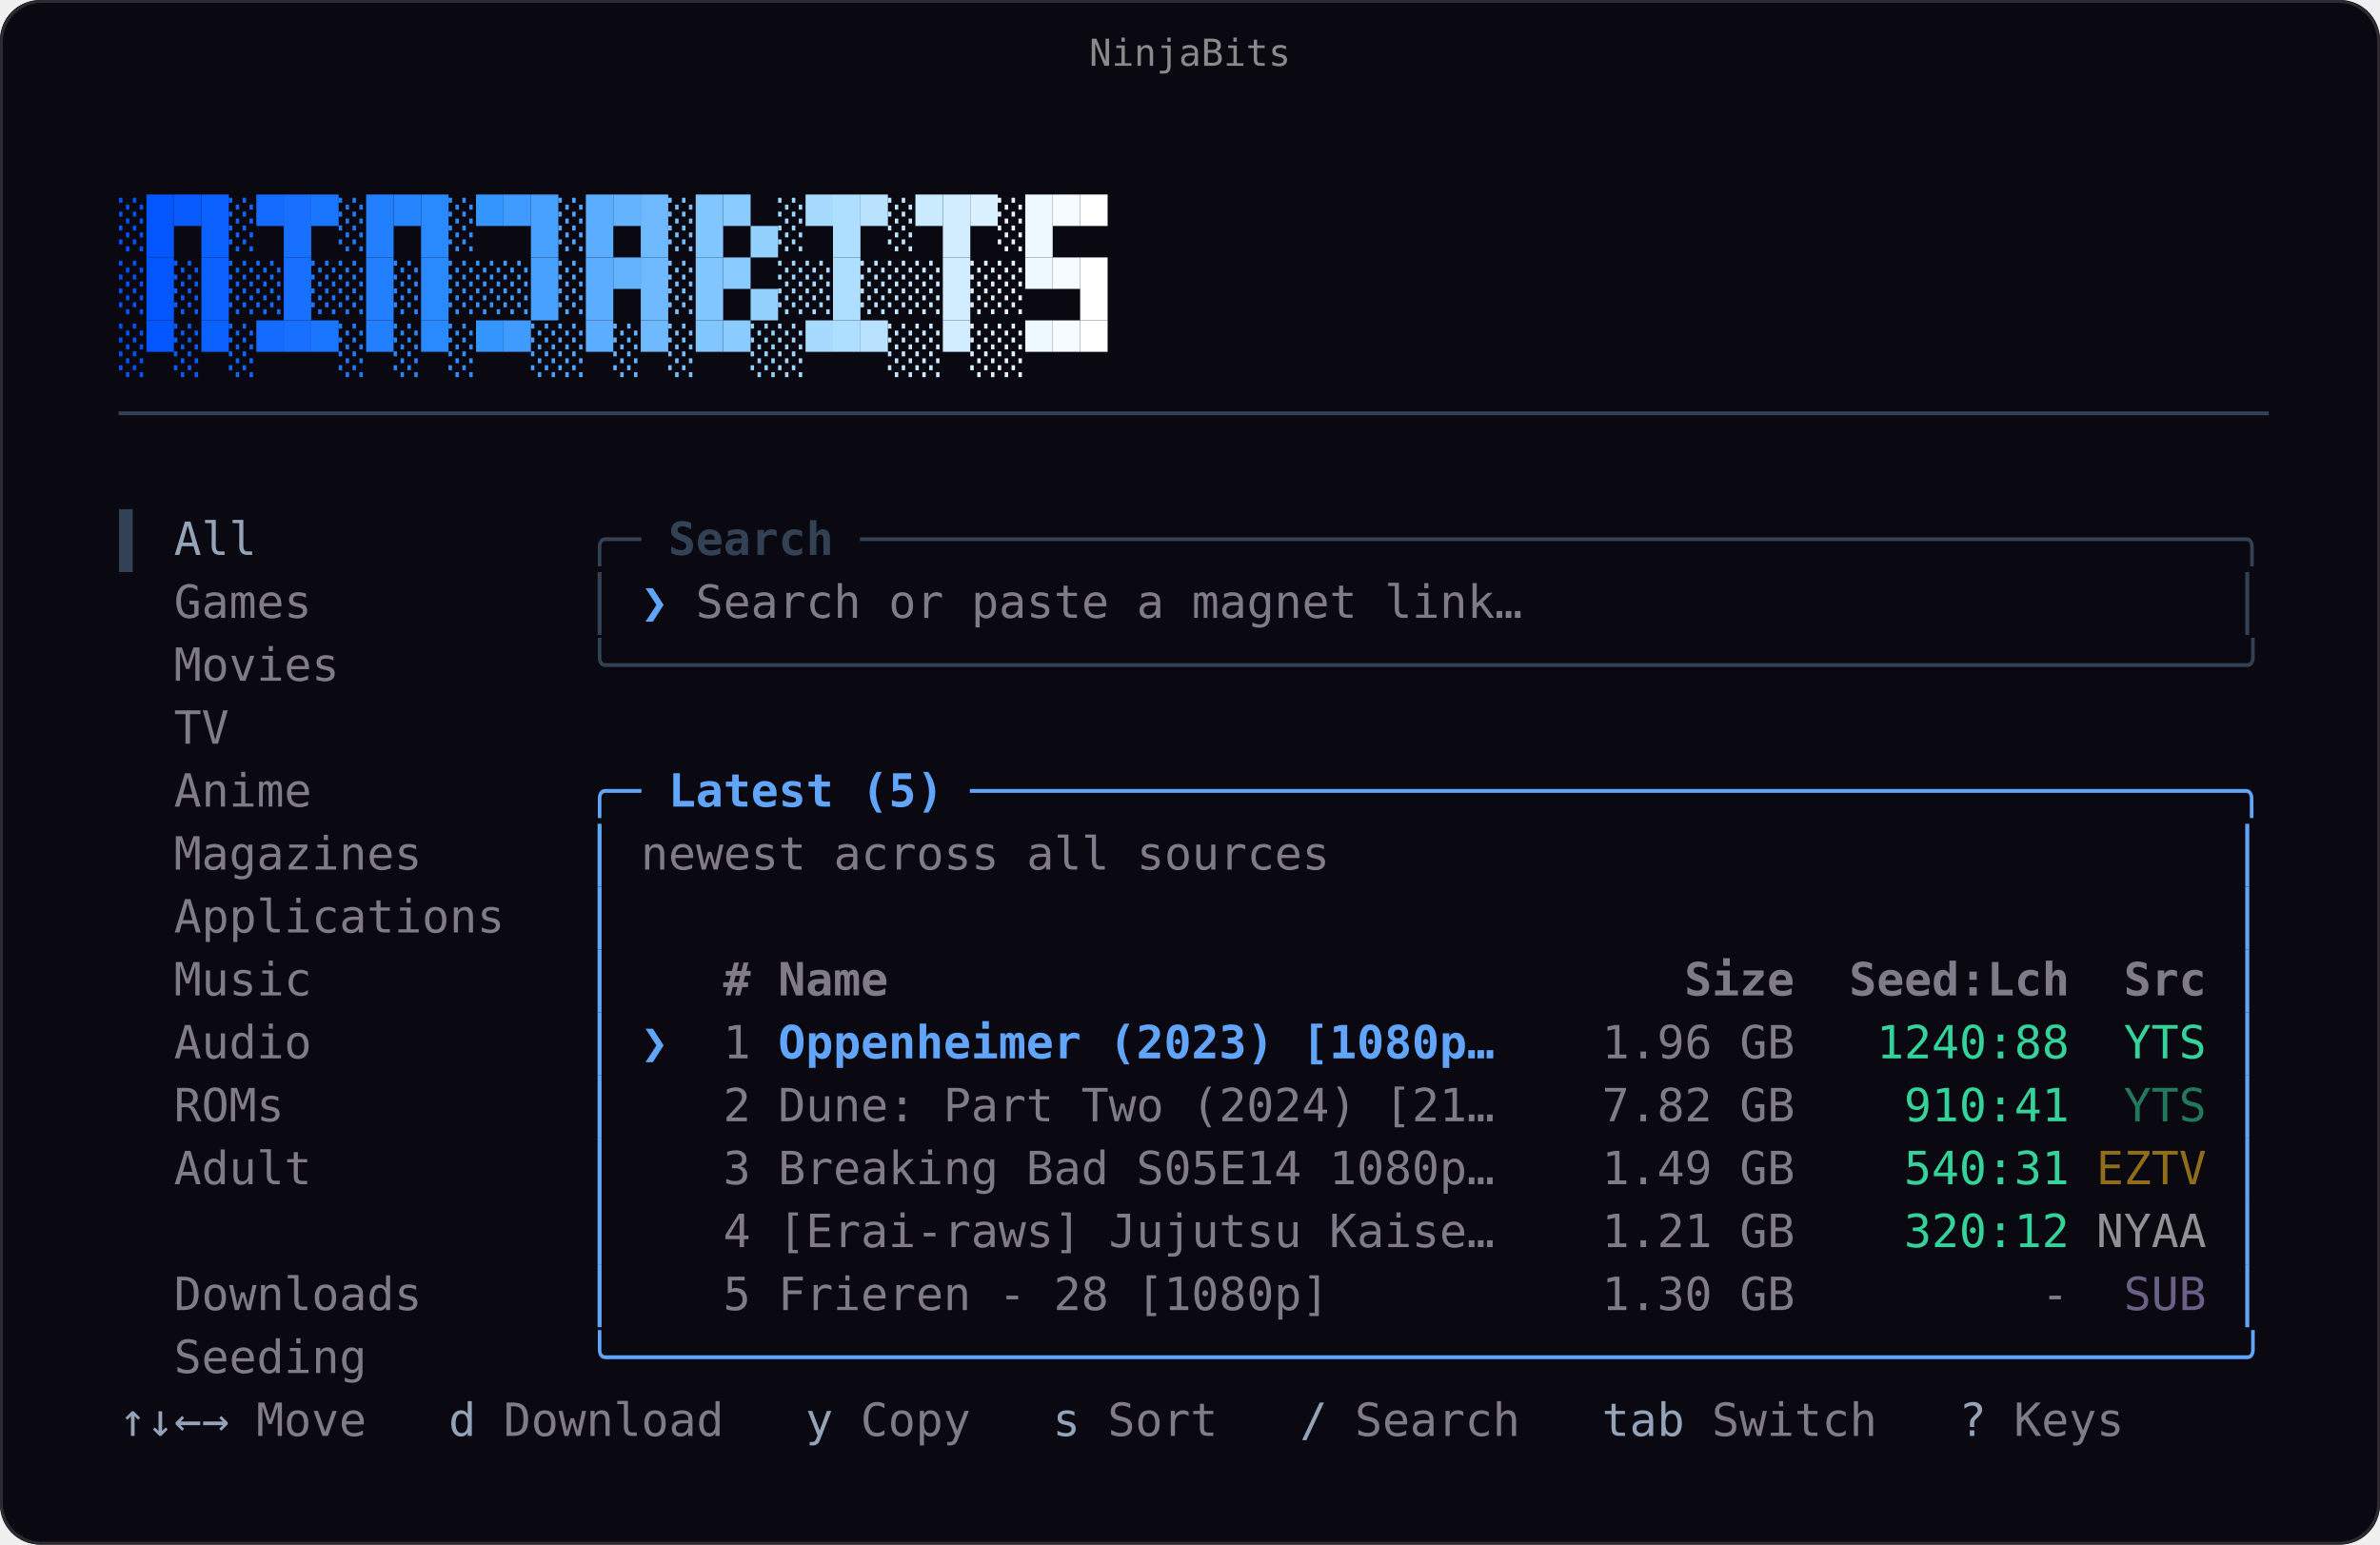
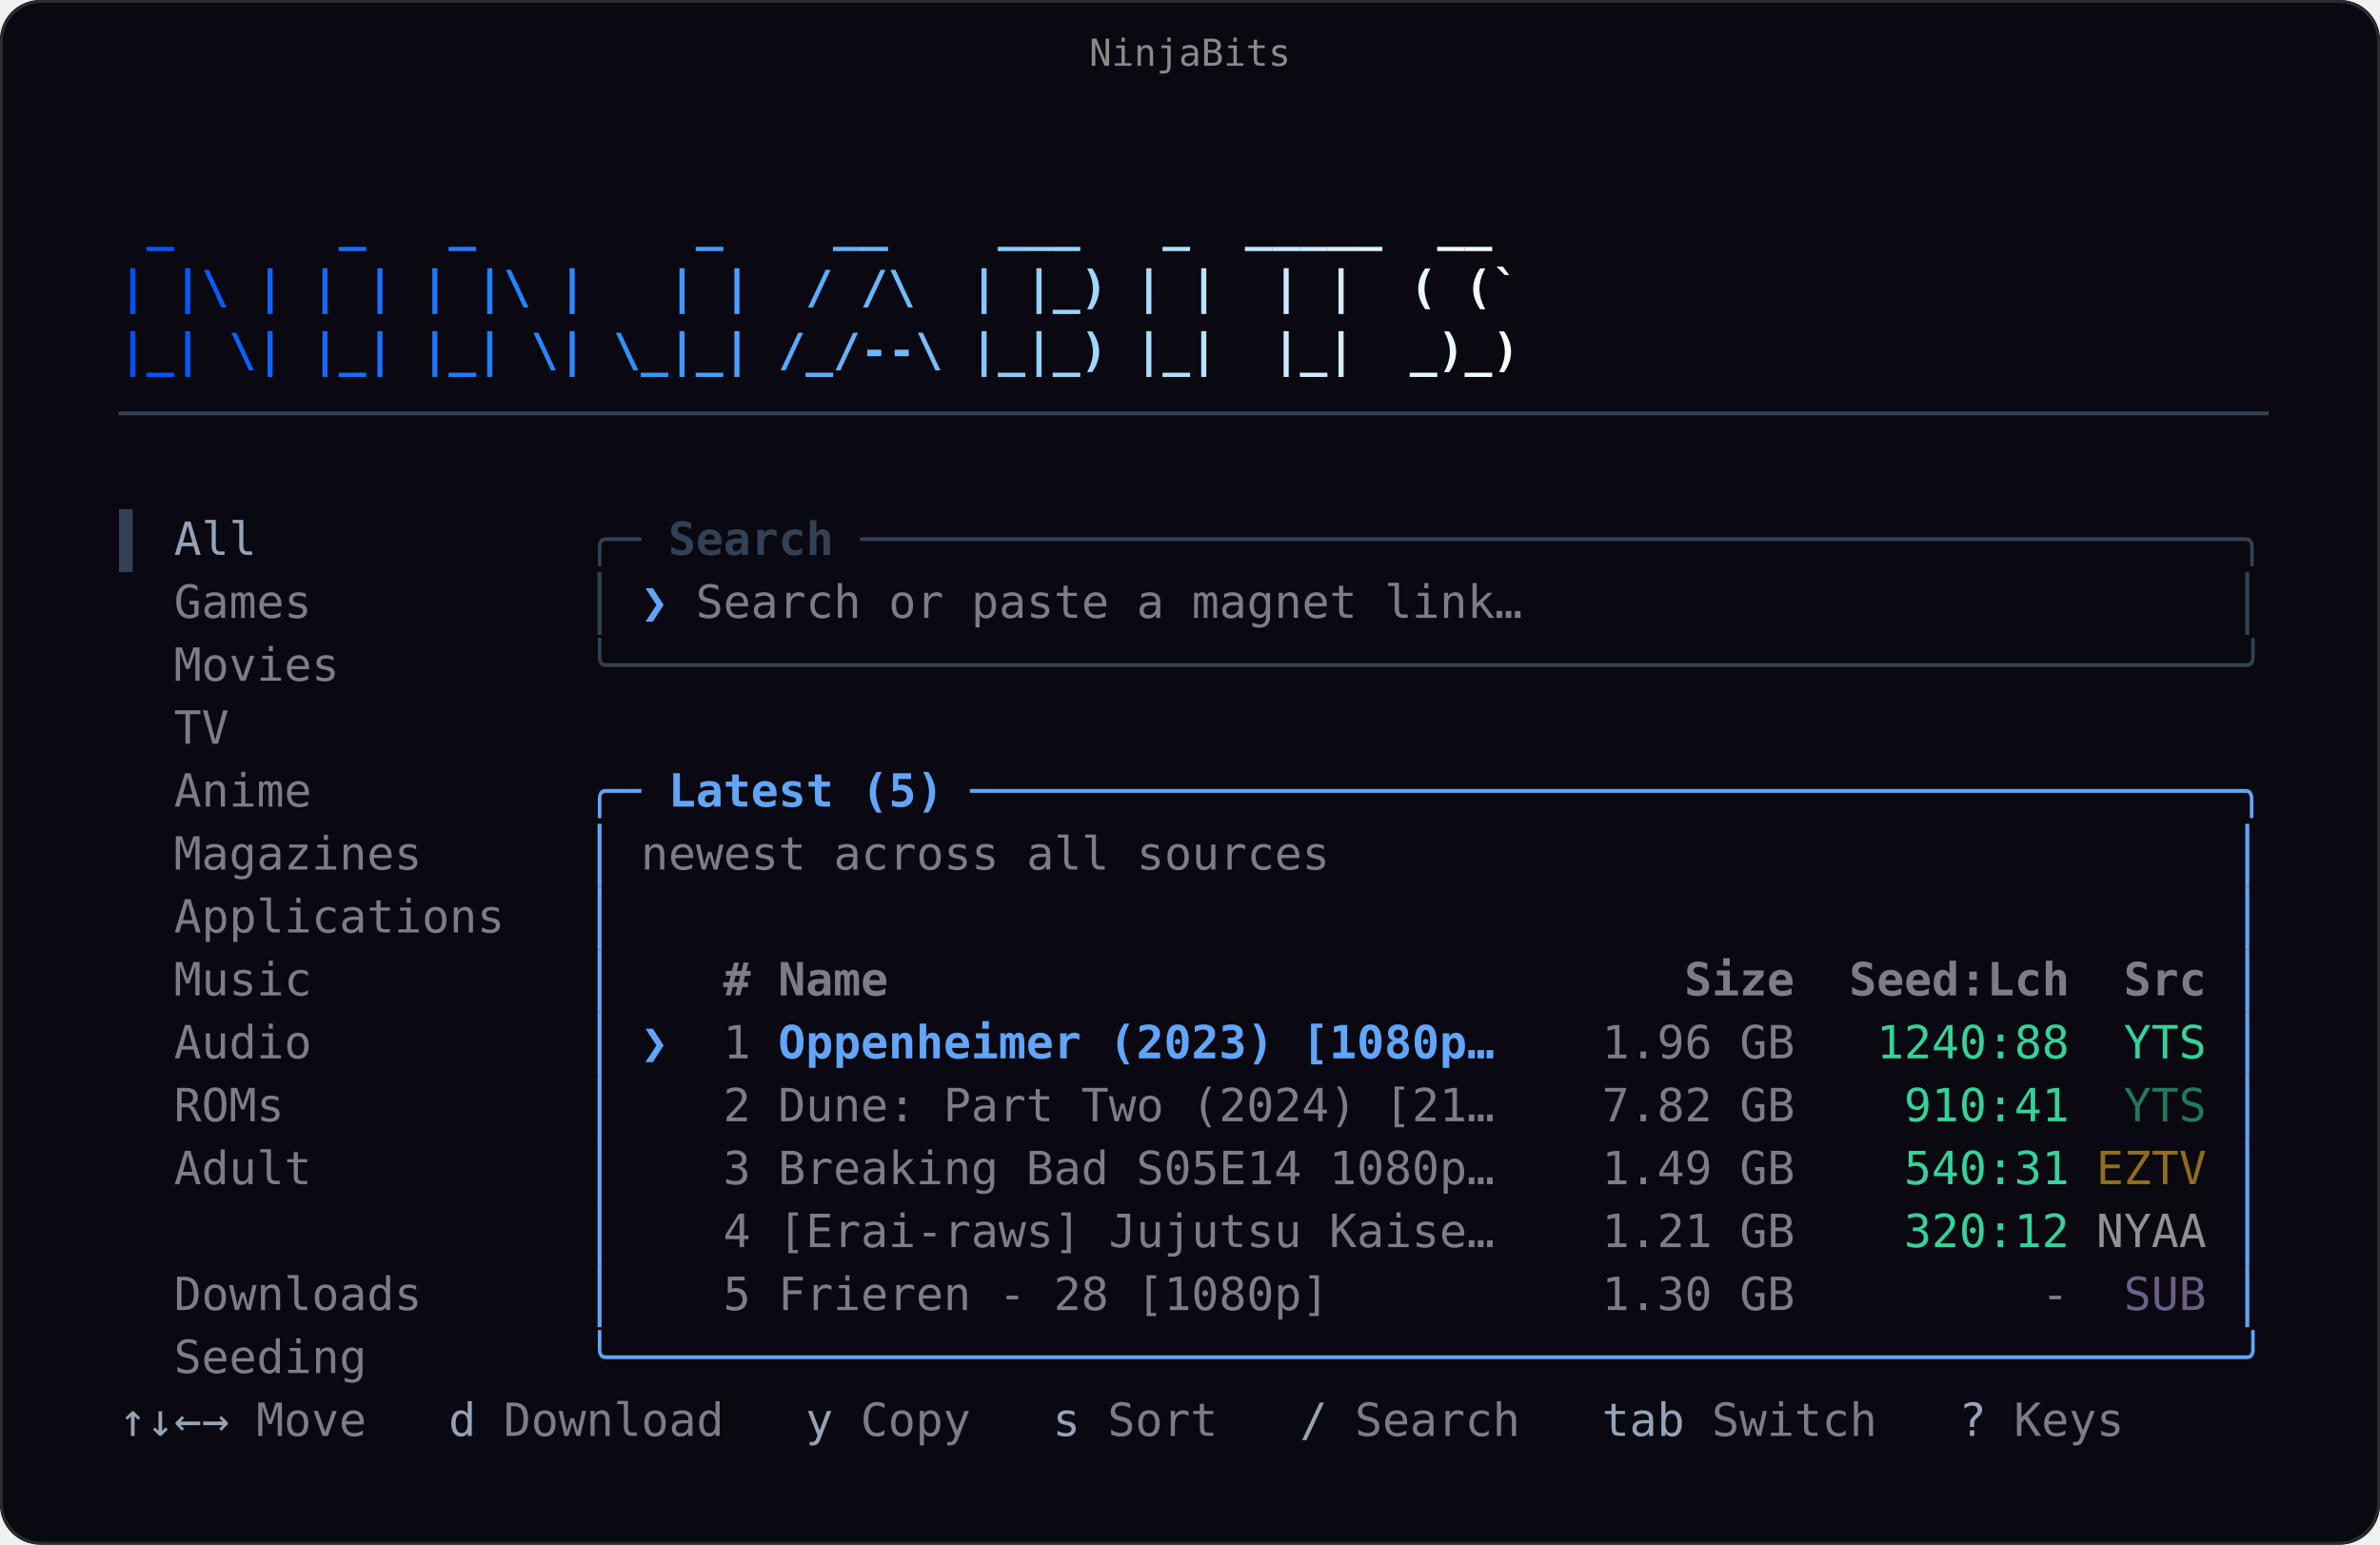
<svg xmlns="http://www.w3.org/2000/svg" width="832" height="540" viewBox="0 0 832 540" style="max-width: 832px; width: 100%; height: auto;" role="img">
  <rect width="100%" height="100%" rx="14" fill="#0a0810" />
  <rect x="0.5" y="0.5" width="831" height="539" rx="14" fill="none" stroke="#2d2b31" stroke-width="1" />
  <text x="416" y="23" text-anchor="middle" font-family="ui-monospace, &quot;Cascadia Mono&quot;, &quot;SF Mono&quot;, Menlo, Consolas, &quot;DejaVu Sans Mono&quot;, monospace" font-size="13" fill="#8a8a8a">NinjaBits</text>
  <g font-family="ui-monospace, &quot;Cascadia Mono&quot;, &quot;SF Mono&quot;, Menlo, Consolas, &quot;DejaVu Sans Mono&quot;, monospace" font-size="16" fill="#ddd8ea">
-     <text x="41.6" y="84" textLength="9.6" lengthAdjust="spacingAndGlyphs" xml:space="preserve" fill="#0052ff" font-weight="600">░</text>
-     <rect x="51.2" y="68" width="9.6" height="22" fill="#0457ff" />
-     <rect x="60.8" y="68" width="9.6" height="11" fill="#085cff" />
-     <rect x="70.4" y="68" width="9.6" height="22" fill="#0b61ff" />
-     <text x="80" y="84" textLength="9.6" lengthAdjust="spacingAndGlyphs" xml:space="preserve" fill="#0f66ff" font-weight="600">░</text>
-     <rect x="89.6" y="68" width="9.6" height="11" fill="#136bff" />
-     <rect x="99.2" y="68" width="9.6" height="22" fill="#1770ff" />
-     <rect x="108.8" y="68" width="9.6" height="11" fill="#1a75ff" />
-     <text x="118.4" y="84" textLength="9.6" lengthAdjust="spacingAndGlyphs" xml:space="preserve" fill="#1e7aff" font-weight="600">░</text>
-     <rect x="128" y="68" width="9.6" height="22" fill="#2280ff" />
-     <rect x="137.6" y="68" width="9.6" height="11" fill="#2685ff" />
-     <rect x="147.2" y="68" width="9.6" height="22" fill="#298aff" />
-     <text x="156.8" y="84" textLength="9.6" lengthAdjust="spacingAndGlyphs" xml:space="preserve" fill="#2d8fff" font-weight="600">░</text>
-     <rect x="166.4" y="68" width="9.6" height="11" fill="#3595ff" />
-     <rect x="176" y="68" width="9.6" height="11" fill="#3f9bff" />
-     <rect x="185.6" y="68" width="9.6" height="22" fill="#48a1ff" />
-     <text x="195.2" y="84" textLength="9.6" lengthAdjust="spacingAndGlyphs" xml:space="preserve" fill="#51a7ff" font-weight="600">░</text>
-     <rect x="204.8" y="68" width="9.6" height="22" fill="#5badff" />
-     <rect x="214.4" y="68" width="9.6" height="11" fill="#64b3ff" />
-     <rect x="224" y="68" width="9.6" height="22" fill="#6eb9ff" />
-     <text x="233.6" y="84" textLength="9.6" lengthAdjust="spacingAndGlyphs" xml:space="preserve" fill="#77c0ff" font-weight="600">░</text>
-     <rect x="243.2" y="68" width="9.6" height="22" fill="#81c6ff" />
-     <rect x="252.8" y="68" width="9.6" height="11" fill="#8accff" />
-     <rect x="262.4" y="79" width="9.6" height="11" fill="#93d2ff" />
-     <text x="272" y="84" textLength="9.6" lengthAdjust="spacingAndGlyphs" xml:space="preserve" fill="#9dd8ff" font-weight="600">░</text>
-     <rect x="281.6" y="68" width="9.6" height="11" fill="#a6dbff" />
-     <rect x="291.2" y="68" width="9.6" height="22" fill="#afdfff" />
-     <rect x="300.8" y="68" width="9.6" height="11" fill="#b8e2ff" />
-     <text x="310.4" y="84" textLength="9.6" lengthAdjust="spacingAndGlyphs" xml:space="preserve" fill="#c1e6ff" font-weight="600">░</text>
-     <rect x="320" y="68" width="9.6" height="11" fill="#c9eaff" />
-     <rect x="329.6" y="68" width="9.6" height="22" fill="#d2edff" />
-     <rect x="339.2" y="68" width="9.6" height="11" fill="#dbf1ff" />
-     <text x="348.8" y="84" textLength="9.6" lengthAdjust="spacingAndGlyphs" xml:space="preserve" fill="#e4f4ff" font-weight="600">░</text>
-     <rect x="358.4" y="68" width="9.6" height="22" fill="#edf8ff" />
-     <rect x="368" y="68" width="9.6" height="11" fill="#f6fbff" />
-     <rect x="377.6" y="68" width="9.6" height="11" fill="#ffffff" />
-     <text x="41.6" y="106" textLength="9.6" lengthAdjust="spacingAndGlyphs" xml:space="preserve" fill="#0052ff" font-weight="600">░</text>
-     <rect x="51.2" y="90" width="9.6" height="22" fill="#0457ff" />
-     <text x="60.8" y="106" textLength="9.6" lengthAdjust="spacingAndGlyphs" xml:space="preserve" fill="#085cff" font-weight="600">░</text>
-     <rect x="70.4" y="90" width="9.6" height="22" fill="#0b61ff" />
-     <text x="80" y="106" textLength="9.6" lengthAdjust="spacingAndGlyphs" xml:space="preserve" fill="#0f66ff" font-weight="600">░</text>
-     <text x="89.6" y="106" textLength="9.6" lengthAdjust="spacingAndGlyphs" xml:space="preserve" fill="#136bff" font-weight="600">░</text>
-     <rect x="99.2" y="90" width="9.6" height="22" fill="#1770ff" />
-     <text x="108.8" y="106" textLength="9.6" lengthAdjust="spacingAndGlyphs" xml:space="preserve" fill="#1a75ff" font-weight="600">░</text>
-     <text x="118.4" y="106" textLength="9.6" lengthAdjust="spacingAndGlyphs" xml:space="preserve" fill="#1e7aff" font-weight="600">░</text>
-     <rect x="128" y="90" width="9.6" height="22" fill="#2280ff" />
-     <text x="137.6" y="106" textLength="9.6" lengthAdjust="spacingAndGlyphs" xml:space="preserve" fill="#2685ff" font-weight="600">░</text>
-     <rect x="147.2" y="90" width="9.6" height="22" fill="#298aff" />
-     <text x="156.8" y="106" textLength="9.6" lengthAdjust="spacingAndGlyphs" xml:space="preserve" fill="#2d8fff" font-weight="600">░</text>
-     <text x="166.4" y="106" textLength="9.6" lengthAdjust="spacingAndGlyphs" xml:space="preserve" fill="#3595ff" font-weight="600">░</text>
-     <text x="176" y="106" textLength="9.6" lengthAdjust="spacingAndGlyphs" xml:space="preserve" fill="#3f9bff" font-weight="600">░</text>
-     <rect x="185.6" y="90" width="9.6" height="22" fill="#48a1ff" />
-     <text x="195.2" y="106" textLength="9.6" lengthAdjust="spacingAndGlyphs" xml:space="preserve" fill="#51a7ff" font-weight="600">░</text>
-     <rect x="204.8" y="90" width="9.6" height="22" fill="#5badff" />
-     <rect x="214.4" y="90" width="9.6" height="11" fill="#64b3ff" />
-     <rect x="224" y="90" width="9.6" height="22" fill="#6eb9ff" />
-     <text x="233.6" y="106" textLength="9.6" lengthAdjust="spacingAndGlyphs" xml:space="preserve" fill="#77c0ff" font-weight="600">░</text>
-     <rect x="243.2" y="90" width="9.6" height="22" fill="#81c6ff" />
-     <rect x="252.8" y="90" width="9.6" height="11" fill="#8accff" />
-     <rect x="262.4" y="101" width="9.6" height="11" fill="#93d2ff" />
-     <text x="272" y="106" textLength="9.6" lengthAdjust="spacingAndGlyphs" xml:space="preserve" fill="#9dd8ff" font-weight="600">░</text>
-     <text x="281.6" y="106" textLength="9.6" lengthAdjust="spacingAndGlyphs" xml:space="preserve" fill="#a6dbff" font-weight="600">░</text>
-     <rect x="291.2" y="90" width="9.6" height="22" fill="#afdfff" />
-     <text x="300.8" y="106" textLength="9.6" lengthAdjust="spacingAndGlyphs" xml:space="preserve" fill="#b8e2ff" font-weight="600">░</text>
-     <text x="310.4" y="106" textLength="9.6" lengthAdjust="spacingAndGlyphs" xml:space="preserve" fill="#c1e6ff" font-weight="600">░</text>
-     <text x="320" y="106" textLength="9.6" lengthAdjust="spacingAndGlyphs" xml:space="preserve" fill="#c9eaff" font-weight="600">░</text>
-     <rect x="329.6" y="90" width="9.6" height="22" fill="#d2edff" />
-     <text x="339.2" y="106" textLength="9.6" lengthAdjust="spacingAndGlyphs" xml:space="preserve" fill="#dbf1ff" font-weight="600">░</text>
-     <text x="348.8" y="106" textLength="9.6" lengthAdjust="spacingAndGlyphs" xml:space="preserve" fill="#e4f4ff" font-weight="600">░</text>
-     <rect x="358.4" y="90" width="9.6" height="11" fill="#edf8ff" />
-     <rect x="368" y="90" width="9.6" height="11" fill="#f6fbff" />
-     <rect x="377.6" y="90" width="9.6" height="22" fill="#ffffff" />
-     <text x="41.6" y="128" textLength="9.6" lengthAdjust="spacingAndGlyphs" xml:space="preserve" fill="#0052ff" font-weight="600">░</text>
-     <rect x="51.2" y="112" width="9.6" height="11" fill="#0457ff" />
-     <text x="60.8" y="128" textLength="9.6" lengthAdjust="spacingAndGlyphs" xml:space="preserve" fill="#085cff" font-weight="600">░</text>
-     <rect x="70.4" y="112" width="9.6" height="11" fill="#0b61ff" />
-     <text x="80" y="128" textLength="9.6" lengthAdjust="spacingAndGlyphs" xml:space="preserve" fill="#0f66ff" font-weight="600">░</text>
-     <rect x="89.6" y="112" width="9.6" height="11" fill="#136bff" />
-     <rect x="99.2" y="112" width="9.6" height="11" fill="#1770ff" />
-     <rect x="108.8" y="112" width="9.6" height="11" fill="#1a75ff" />
-     <text x="118.4" y="128" textLength="9.6" lengthAdjust="spacingAndGlyphs" xml:space="preserve" fill="#1e7aff" font-weight="600">░</text>
-     <rect x="128" y="112" width="9.6" height="11" fill="#2280ff" />
-     <text x="137.6" y="128" textLength="9.6" lengthAdjust="spacingAndGlyphs" xml:space="preserve" fill="#2685ff" font-weight="600">░</text>
-     <rect x="147.2" y="112" width="9.6" height="11" fill="#298aff" />
-     <text x="156.8" y="128" textLength="9.6" lengthAdjust="spacingAndGlyphs" xml:space="preserve" fill="#2d8fff" font-weight="600">░</text>
-     <rect x="166.4" y="112" width="9.6" height="11" fill="#3595ff" />
-     <rect x="176" y="112" width="9.6" height="11" fill="#3f9bff" />
-     <text x="185.6" y="128" textLength="9.6" lengthAdjust="spacingAndGlyphs" xml:space="preserve" fill="#48a1ff" font-weight="600">░</text>
-     <text x="195.2" y="128" textLength="9.6" lengthAdjust="spacingAndGlyphs" xml:space="preserve" fill="#51a7ff" font-weight="600">░</text>
-     <rect x="204.8" y="112" width="9.6" height="11" fill="#5badff" />
-     <text x="214.4" y="128" textLength="9.6" lengthAdjust="spacingAndGlyphs" xml:space="preserve" fill="#64b3ff" font-weight="600">░</text>
-     <rect x="224" y="112" width="9.6" height="11" fill="#6eb9ff" />
-     <text x="233.6" y="128" textLength="9.6" lengthAdjust="spacingAndGlyphs" xml:space="preserve" fill="#77c0ff" font-weight="600">░</text>
-     <rect x="243.2" y="112" width="9.6" height="11" fill="#81c6ff" />
-     <rect x="252.8" y="112" width="9.6" height="11" fill="#8accff" />
-     <text x="262.4" y="128" textLength="9.6" lengthAdjust="spacingAndGlyphs" xml:space="preserve" fill="#93d2ff" font-weight="600">░</text>
-     <text x="272" y="128" textLength="9.6" lengthAdjust="spacingAndGlyphs" xml:space="preserve" fill="#9dd8ff" font-weight="600">░</text>
-     <rect x="281.6" y="112" width="9.6" height="11" fill="#a6dbff" />
-     <rect x="291.2" y="112" width="9.6" height="11" fill="#afdfff" />
-     <rect x="300.8" y="112" width="9.6" height="11" fill="#b8e2ff" />
-     <text x="310.4" y="128" textLength="9.6" lengthAdjust="spacingAndGlyphs" xml:space="preserve" fill="#c1e6ff" font-weight="600">░</text>
-     <text x="320" y="128" textLength="9.6" lengthAdjust="spacingAndGlyphs" xml:space="preserve" fill="#c9eaff" font-weight="600">░</text>
-     <rect x="329.6" y="112" width="9.6" height="11" fill="#d2edff" />
-     <text x="339.2" y="128" textLength="9.6" lengthAdjust="spacingAndGlyphs" xml:space="preserve" fill="#dbf1ff" font-weight="600">░</text>
-     <text x="348.8" y="128" textLength="9.6" lengthAdjust="spacingAndGlyphs" xml:space="preserve" fill="#e4f4ff" font-weight="600">░</text>
-     <rect x="358.4" y="112" width="9.6" height="11" fill="#edf8ff" />
-     <rect x="368" y="112" width="9.6" height="11" fill="#f6fbff" />
-     <rect x="377.6" y="112" width="9.6" height="11" fill="#ffffff" />
+     <text x="51.2" y="84" textLength="9.6" lengthAdjust="spacingAndGlyphs" xml:space="preserve" fill="#0355ff" font-weight="600">_</text>
+     <text x="118.4" y="84" textLength="9.6" lengthAdjust="spacingAndGlyphs" xml:space="preserve" fill="#156eff" font-weight="600">_</text>
+     <text x="156.8" y="84" textLength="9.6" lengthAdjust="spacingAndGlyphs" xml:space="preserve" fill="#1f7cff" font-weight="600">_</text>
+     <text x="243.2" y="84" textLength="9.6" lengthAdjust="spacingAndGlyphs" xml:space="preserve" fill="#429dff" font-weight="600">_</text>
+     <text x="291.2" y="84" textLength="9.6" lengthAdjust="spacingAndGlyphs" xml:space="preserve" fill="#63b2ff" font-weight="600">_</text>
+     <text x="300.8" y="84" textLength="9.6" lengthAdjust="spacingAndGlyphs" xml:space="preserve" fill="#69b7ff" font-weight="600">_</text>
+     <text x="348.8" y="84" textLength="9.6" lengthAdjust="spacingAndGlyphs" xml:space="preserve" fill="#8accff" font-weight="600">_</text>
+     <text x="358.4" y="84" textLength="9.6" lengthAdjust="spacingAndGlyphs" xml:space="preserve" fill="#90d0ff" font-weight="600">_</text>
+     <text x="368" y="84" textLength="9.6" lengthAdjust="spacingAndGlyphs" xml:space="preserve" fill="#97d4ff" font-weight="600">_</text>
+     <text x="406.4" y="84" textLength="9.6" lengthAdjust="spacingAndGlyphs" xml:space="preserve" fill="#afdfff" font-weight="600">_</text>
+     <text x="435.2" y="84" textLength="9.6" lengthAdjust="spacingAndGlyphs" xml:space="preserve" fill="#c2e6ff" font-weight="600">_</text>
+     <text x="444.8" y="84" textLength="9.6" lengthAdjust="spacingAndGlyphs" xml:space="preserve" fill="#c8e9ff" font-weight="600">_</text>
+     <text x="454.4" y="84" textLength="9.6" lengthAdjust="spacingAndGlyphs" xml:space="preserve" fill="#ceebff" font-weight="600">_</text>
+     <text x="464" y="84" textLength="9.6" lengthAdjust="spacingAndGlyphs" xml:space="preserve" fill="#d4eeff" font-weight="600">_</text>
+     <text x="473.6" y="84" textLength="9.6" lengthAdjust="spacingAndGlyphs" xml:space="preserve" fill="#daf0ff" font-weight="600">_</text>
+     <text x="502.4" y="84" textLength="9.6" lengthAdjust="spacingAndGlyphs" xml:space="preserve" fill="#edf8ff" font-weight="600">_</text>
+     <text x="512" y="84" textLength="9.6" lengthAdjust="spacingAndGlyphs" xml:space="preserve" fill="#f3faff" font-weight="600">_</text>
+     <text x="41.6" y="106" textLength="9.6" lengthAdjust="spacingAndGlyphs" xml:space="preserve" fill="#0052ff" font-weight="600">|</text>
+     <text x="60.8" y="106" textLength="9.6" lengthAdjust="spacingAndGlyphs" xml:space="preserve" fill="#0559ff" font-weight="600">|</text>
+     <text x="70.4" y="106" textLength="9.6" lengthAdjust="spacingAndGlyphs" xml:space="preserve" fill="#085cff" font-weight="600">\</text>
+     <text x="89.6" y="106" textLength="9.6" lengthAdjust="spacingAndGlyphs" xml:space="preserve" fill="#0d63ff" font-weight="600">|</text>
+     <text x="108.8" y="106" textLength="9.6" lengthAdjust="spacingAndGlyphs" xml:space="preserve" fill="#126aff" font-weight="600">|</text>
+     <text x="128" y="106" textLength="9.6" lengthAdjust="spacingAndGlyphs" xml:space="preserve" fill="#1771ff" font-weight="600">|</text>
+     <text x="147.2" y="106" textLength="9.6" lengthAdjust="spacingAndGlyphs" xml:space="preserve" fill="#1c78ff" font-weight="600">|</text>
+     <text x="166.4" y="106" textLength="9.6" lengthAdjust="spacingAndGlyphs" xml:space="preserve" fill="#227fff" font-weight="600">|</text>
+     <text x="176" y="106" textLength="9.6" lengthAdjust="spacingAndGlyphs" xml:space="preserve" fill="#2483ff" font-weight="600">\</text>
+     <text x="195.2" y="106" textLength="9.6" lengthAdjust="spacingAndGlyphs" xml:space="preserve" fill="#298aff" font-weight="600">|</text>
+     <text x="233.6" y="106" textLength="9.6" lengthAdjust="spacingAndGlyphs" xml:space="preserve" fill="#3c99ff" font-weight="600">|</text>
+     <text x="252.8" y="106" textLength="9.6" lengthAdjust="spacingAndGlyphs" xml:space="preserve" fill="#49a2ff" font-weight="600">|</text>
+     <text x="281.6" y="106" textLength="9.6" lengthAdjust="spacingAndGlyphs" xml:space="preserve" fill="#5caeff" font-weight="600">/</text>
+     <text x="300.8" y="106" textLength="9.6" lengthAdjust="spacingAndGlyphs" xml:space="preserve" fill="#69b7ff" font-weight="600">/</text>
+     <text x="310.4" y="106" textLength="9.6" lengthAdjust="spacingAndGlyphs" xml:space="preserve" fill="#70bbff" font-weight="600">\</text>
+     <text x="339.2" y="106" textLength="9.6" lengthAdjust="spacingAndGlyphs" xml:space="preserve" fill="#83c7ff" font-weight="600">|</text>
+     <text x="358.4" y="106" textLength="9.6" lengthAdjust="spacingAndGlyphs" xml:space="preserve" fill="#90d0ff" font-weight="600">|</text>
+     <text x="368" y="106" textLength="9.6" lengthAdjust="spacingAndGlyphs" xml:space="preserve" fill="#97d4ff" font-weight="600">_</text>
+     <text x="377.6" y="106" textLength="9.6" lengthAdjust="spacingAndGlyphs" xml:space="preserve" fill="#9dd8ff" font-weight="600">)</text>
+     <text x="396.8" y="106" textLength="9.6" lengthAdjust="spacingAndGlyphs" xml:space="preserve" fill="#a9ddff" font-weight="600">|</text>
+     <text x="416" y="106" textLength="9.6" lengthAdjust="spacingAndGlyphs" xml:space="preserve" fill="#b5e2ff" font-weight="600">|</text>
+     <text x="444.8" y="106" textLength="9.6" lengthAdjust="spacingAndGlyphs" xml:space="preserve" fill="#c8e9ff" font-weight="600">|</text>
+     <text x="464" y="106" textLength="9.6" lengthAdjust="spacingAndGlyphs" xml:space="preserve" fill="#d4eeff" font-weight="600">|</text>
+     <text x="492.8" y="106" textLength="9.6" lengthAdjust="spacingAndGlyphs" xml:space="preserve" fill="#e6f5ff" font-weight="600">(</text>
+     <text x="512" y="106" textLength="9.6" lengthAdjust="spacingAndGlyphs" xml:space="preserve" fill="#f3faff" font-weight="600">(</text>
+     <text x="521.6" y="106" textLength="9.6" lengthAdjust="spacingAndGlyphs" xml:space="preserve" fill="#f9fdff" font-weight="600">`</text>
+     <text x="41.6" y="128" textLength="9.6" lengthAdjust="spacingAndGlyphs" xml:space="preserve" fill="#0052ff" font-weight="600">|</text>
+     <text x="51.2" y="128" textLength="9.6" lengthAdjust="spacingAndGlyphs" xml:space="preserve" fill="#0355ff" font-weight="600">_</text>
+     <text x="60.8" y="128" textLength="9.6" lengthAdjust="spacingAndGlyphs" xml:space="preserve" fill="#0559ff" font-weight="600">|</text>
+     <text x="80" y="128" textLength="9.6" lengthAdjust="spacingAndGlyphs" xml:space="preserve" fill="#0a60ff" font-weight="600">\</text>
+     <text x="89.6" y="128" textLength="9.6" lengthAdjust="spacingAndGlyphs" xml:space="preserve" fill="#0d63ff" font-weight="600">|</text>
+     <text x="108.8" y="128" textLength="9.6" lengthAdjust="spacingAndGlyphs" xml:space="preserve" fill="#126aff" font-weight="600">|</text>
+     <text x="118.4" y="128" textLength="9.6" lengthAdjust="spacingAndGlyphs" xml:space="preserve" fill="#156eff" font-weight="600">_</text>
+     <text x="128" y="128" textLength="9.6" lengthAdjust="spacingAndGlyphs" xml:space="preserve" fill="#1771ff" font-weight="600">|</text>
+     <text x="147.2" y="128" textLength="9.6" lengthAdjust="spacingAndGlyphs" xml:space="preserve" fill="#1c78ff" font-weight="600">|</text>
+     <text x="156.8" y="128" textLength="9.6" lengthAdjust="spacingAndGlyphs" xml:space="preserve" fill="#1f7cff" font-weight="600">_</text>
+     <text x="166.4" y="128" textLength="9.6" lengthAdjust="spacingAndGlyphs" xml:space="preserve" fill="#227fff" font-weight="600">|</text>
+     <text x="185.6" y="128" textLength="9.6" lengthAdjust="spacingAndGlyphs" xml:space="preserve" fill="#2786ff" font-weight="600">\</text>
+     <text x="195.2" y="128" textLength="9.6" lengthAdjust="spacingAndGlyphs" xml:space="preserve" fill="#298aff" font-weight="600">|</text>
+     <text x="214.4" y="128" textLength="9.6" lengthAdjust="spacingAndGlyphs" xml:space="preserve" fill="#2f91ff" font-weight="600">\</text>
+     <text x="224" y="128" textLength="9.6" lengthAdjust="spacingAndGlyphs" xml:space="preserve" fill="#3595ff" font-weight="600">_</text>
+     <text x="233.6" y="128" textLength="9.6" lengthAdjust="spacingAndGlyphs" xml:space="preserve" fill="#3c99ff" font-weight="600">|</text>
+     <text x="243.2" y="128" textLength="9.6" lengthAdjust="spacingAndGlyphs" xml:space="preserve" fill="#429dff" font-weight="600">_</text>
+     <text x="252.8" y="128" textLength="9.6" lengthAdjust="spacingAndGlyphs" xml:space="preserve" fill="#49a2ff" font-weight="600">|</text>
+     <text x="272" y="128" textLength="9.6" lengthAdjust="spacingAndGlyphs" xml:space="preserve" fill="#56aaff" font-weight="600">/</text>
+     <text x="281.6" y="128" textLength="9.6" lengthAdjust="spacingAndGlyphs" xml:space="preserve" fill="#5caeff" font-weight="600">_</text>
+     <text x="291.2" y="128" textLength="9.6" lengthAdjust="spacingAndGlyphs" xml:space="preserve" fill="#63b2ff" font-weight="600">/</text>
+     <text x="300.8" y="128" textLength="9.6" lengthAdjust="spacingAndGlyphs" xml:space="preserve" fill="#69b7ff" font-weight="600">-</text>
+     <text x="310.4" y="128" textLength="9.6" lengthAdjust="spacingAndGlyphs" xml:space="preserve" fill="#70bbff" font-weight="600">-</text>
+     <text x="320" y="128" textLength="9.6" lengthAdjust="spacingAndGlyphs" xml:space="preserve" fill="#76bfff" font-weight="600">\</text>
+     <text x="339.2" y="128" textLength="9.6" lengthAdjust="spacingAndGlyphs" xml:space="preserve" fill="#83c7ff" font-weight="600">|</text>
+     <text x="348.8" y="128" textLength="9.6" lengthAdjust="spacingAndGlyphs" xml:space="preserve" fill="#8accff" font-weight="600">_</text>
+     <text x="358.4" y="128" textLength="9.6" lengthAdjust="spacingAndGlyphs" xml:space="preserve" fill="#90d0ff" font-weight="600">|</text>
+     <text x="368" y="128" textLength="9.6" lengthAdjust="spacingAndGlyphs" xml:space="preserve" fill="#97d4ff" font-weight="600">_</text>
+     <text x="377.6" y="128" textLength="9.6" lengthAdjust="spacingAndGlyphs" xml:space="preserve" fill="#9dd8ff" font-weight="600">)</text>
+     <text x="396.8" y="128" textLength="9.6" lengthAdjust="spacingAndGlyphs" xml:space="preserve" fill="#a9ddff" font-weight="600">|</text>
+     <text x="406.4" y="128" textLength="9.6" lengthAdjust="spacingAndGlyphs" xml:space="preserve" fill="#afdfff" font-weight="600">_</text>
+     <text x="416" y="128" textLength="9.6" lengthAdjust="spacingAndGlyphs" xml:space="preserve" fill="#b5e2ff" font-weight="600">|</text>
+     <text x="444.8" y="128" textLength="9.6" lengthAdjust="spacingAndGlyphs" xml:space="preserve" fill="#c8e9ff" font-weight="600">|</text>
+     <text x="454.4" y="128" textLength="9.6" lengthAdjust="spacingAndGlyphs" xml:space="preserve" fill="#ceebff" font-weight="600">_</text>
+     <text x="464" y="128" textLength="9.6" lengthAdjust="spacingAndGlyphs" xml:space="preserve" fill="#d4eeff" font-weight="600">|</text>
+     <text x="492.8" y="128" textLength="9.6" lengthAdjust="spacingAndGlyphs" xml:space="preserve" fill="#e6f5ff" font-weight="600">_</text>
+     <text x="502.4" y="128" textLength="9.6" lengthAdjust="spacingAndGlyphs" xml:space="preserve" fill="#edf8ff" font-weight="600">)</text>
+     <text x="512" y="128" textLength="9.6" lengthAdjust="spacingAndGlyphs" xml:space="preserve" fill="#f3faff" font-weight="600">_</text>
+     <text x="521.6" y="128" textLength="9.6" lengthAdjust="spacingAndGlyphs" xml:space="preserve" fill="#f9fdff" font-weight="600">)</text>
    <text x="41.6" y="150" textLength="748.8" lengthAdjust="spacingAndGlyphs" xml:space="preserve" fill="#334155">──────────────────────────────────────────────────────────────────────────────</text>
    <rect x="41.6" y="178" width="4.8" height="22" fill="#334155" />
    <text x="60.8" y="194" textLength="28.8" lengthAdjust="spacingAndGlyphs" xml:space="preserve" fill="#94a3b8">All</text>
    <text x="204.8" y="194" textLength="19.2" lengthAdjust="spacingAndGlyphs" xml:space="preserve" fill="#334155">╭─</text>
    <text x="233.6" y="194" textLength="57.6" lengthAdjust="spacingAndGlyphs" xml:space="preserve" fill="#334155" font-weight="600">Search</text>
    <text x="300.8" y="194" textLength="489.6" lengthAdjust="spacingAndGlyphs" xml:space="preserve" fill="#334155">──────────────────────────────────────────────────╮</text>
    <text x="60.8" y="216" textLength="48" lengthAdjust="spacingAndGlyphs" xml:space="preserve" fill-opacity="0.55">Games</text>
    <rect x="208.9" y="200" width="1.4" height="22" fill="#334155" />
    <text x="224" y="216" textLength="9.6" lengthAdjust="spacingAndGlyphs" xml:space="preserve" fill="#60a5fa">❯</text>
    <text x="243.2" y="216" textLength="288" lengthAdjust="spacingAndGlyphs" xml:space="preserve" fill-opacity="0.55">Search or paste a magnet link…</text>
    <rect x="784.9" y="200" width="1.4" height="22" fill="#334155" />
    <text x="60.8" y="238" textLength="57.6" lengthAdjust="spacingAndGlyphs" xml:space="preserve" fill-opacity="0.55">Movies</text>
    <text x="204.8" y="238" textLength="585.6" lengthAdjust="spacingAndGlyphs" xml:space="preserve" fill="#334155">╰───────────────────────────────────────────────────────────╯</text>
    <text x="60.8" y="260" textLength="19.2" lengthAdjust="spacingAndGlyphs" xml:space="preserve" fill-opacity="0.55">TV</text>
    <text x="60.8" y="282" textLength="48" lengthAdjust="spacingAndGlyphs" xml:space="preserve" fill-opacity="0.55">Anime</text>
    <text x="204.8" y="282" textLength="19.2" lengthAdjust="spacingAndGlyphs" xml:space="preserve" fill="#60a5fa">╭─</text>
    <text x="233.6" y="282" textLength="96" lengthAdjust="spacingAndGlyphs" xml:space="preserve" fill="#60a5fa" font-weight="600">Latest (5)</text>
    <text x="339.2" y="282" textLength="451.2" lengthAdjust="spacingAndGlyphs" xml:space="preserve" fill="#60a5fa">──────────────────────────────────────────────╮</text>
    <text x="60.8" y="304" textLength="86.4" lengthAdjust="spacingAndGlyphs" xml:space="preserve" fill-opacity="0.55">Magazines</text>
    <rect x="208.9" y="288" width="1.4" height="22" fill="#60a5fa" />
    <text x="224" y="304" textLength="240" lengthAdjust="spacingAndGlyphs" xml:space="preserve" fill-opacity="0.55">newest across all sources</text>
    <rect x="784.9" y="288" width="1.4" height="22" fill="#60a5fa" />
    <text x="60.8" y="326" textLength="115.2" lengthAdjust="spacingAndGlyphs" xml:space="preserve" fill-opacity="0.55">Applications</text>
    <rect x="208.9" y="310" width="1.4" height="22" fill="#60a5fa" />
    <rect x="784.9" y="310" width="1.4" height="22" fill="#60a5fa" />
    <text x="60.8" y="348" textLength="48" lengthAdjust="spacingAndGlyphs" xml:space="preserve" fill-opacity="0.55">Music</text>
    <rect x="208.9" y="332" width="1.4" height="22" fill="#60a5fa" />
    <text x="252.8" y="348" textLength="9.6" lengthAdjust="spacingAndGlyphs" xml:space="preserve" fill-opacity="0.55" font-weight="600">#</text>
    <text x="272" y="348" textLength="38.4" lengthAdjust="spacingAndGlyphs" xml:space="preserve" fill-opacity="0.55" font-weight="600">Name</text>
    <text x="588.8" y="348" textLength="38.4" lengthAdjust="spacingAndGlyphs" xml:space="preserve" fill-opacity="0.55" font-weight="600">Size</text>
    <text x="646.4" y="348" textLength="76.8" lengthAdjust="spacingAndGlyphs" xml:space="preserve" fill-opacity="0.55" font-weight="600">Seed:Lch</text>
    <text x="742.4" y="348" textLength="28.8" lengthAdjust="spacingAndGlyphs" xml:space="preserve" fill-opacity="0.55" font-weight="600">Src</text>
    <rect x="784.9" y="332" width="1.4" height="22" fill="#60a5fa" />
    <text x="60.8" y="370" textLength="48" lengthAdjust="spacingAndGlyphs" xml:space="preserve" fill-opacity="0.55">Audio</text>
    <rect x="208.9" y="354" width="1.4" height="22" fill="#60a5fa" />
    <text x="224" y="370" textLength="9.6" lengthAdjust="spacingAndGlyphs" xml:space="preserve" fill="#60a5fa">❯</text>
    <text x="252.8" y="370" textLength="9.6" lengthAdjust="spacingAndGlyphs" xml:space="preserve" fill-opacity="0.55">1</text>
    <text x="272" y="370" textLength="249.6" lengthAdjust="spacingAndGlyphs" xml:space="preserve" fill="#60a5fa" font-weight="600">Oppenheimer (2023) [1080p…</text>
    <text x="560" y="370" textLength="67.2" lengthAdjust="spacingAndGlyphs" xml:space="preserve" fill-opacity="0.55">1.96 GB</text>
    <text x="656" y="370" textLength="67.2" lengthAdjust="spacingAndGlyphs" xml:space="preserve" fill="#34d399">1240:88</text>
    <text x="742.4" y="370" textLength="28.8" lengthAdjust="spacingAndGlyphs" xml:space="preserve" fill="#34d399">YTS</text>
    <rect x="784.9" y="354" width="1.4" height="22" fill="#60a5fa" />
    <text x="60.8" y="392" textLength="38.4" lengthAdjust="spacingAndGlyphs" xml:space="preserve" fill-opacity="0.55">ROMs</text>
    <rect x="208.9" y="376" width="1.4" height="22" fill="#60a5fa" />
    <text x="252.8" y="392" textLength="9.6" lengthAdjust="spacingAndGlyphs" xml:space="preserve" fill-opacity="0.55">2</text>
    <text x="272" y="392" textLength="249.6" lengthAdjust="spacingAndGlyphs" xml:space="preserve" fill-opacity="0.55">Dune: Part Two (2024) [21…</text>
    <text x="560" y="392" textLength="67.2" lengthAdjust="spacingAndGlyphs" xml:space="preserve" fill-opacity="0.55">7.82 GB</text>
    <text x="665.6" y="392" textLength="57.6" lengthAdjust="spacingAndGlyphs" xml:space="preserve" fill="#34d399">910:41</text>
    <text x="742.4" y="392" textLength="28.8" lengthAdjust="spacingAndGlyphs" xml:space="preserve" fill="#34d399" fill-opacity="0.55">YTS</text>
    <rect x="784.9" y="376" width="1.4" height="22" fill="#60a5fa" />
    <text x="60.8" y="414" textLength="48" lengthAdjust="spacingAndGlyphs" xml:space="preserve" fill-opacity="0.55">Adult</text>
    <rect x="208.9" y="398" width="1.4" height="22" fill="#60a5fa" />
    <text x="252.8" y="414" textLength="9.6" lengthAdjust="spacingAndGlyphs" xml:space="preserve" fill-opacity="0.55">3</text>
    <text x="272" y="414" textLength="249.6" lengthAdjust="spacingAndGlyphs" xml:space="preserve" fill-opacity="0.55">Breaking Bad S05E14 1080p…</text>
    <text x="560" y="414" textLength="67.2" lengthAdjust="spacingAndGlyphs" xml:space="preserve" fill-opacity="0.55">1.49 GB</text>
    <text x="665.6" y="414" textLength="57.6" lengthAdjust="spacingAndGlyphs" xml:space="preserve" fill="#34d399">540:31</text>
    <text x="732.8" y="414" textLength="38.4" lengthAdjust="spacingAndGlyphs" xml:space="preserve" fill="#fbbf24" fill-opacity="0.55">EZTV</text>
    <rect x="784.9" y="398" width="1.4" height="22" fill="#60a5fa" />
    <rect x="208.9" y="420" width="1.4" height="22" fill="#60a5fa" />
    <text x="252.8" y="436" textLength="9.6" lengthAdjust="spacingAndGlyphs" xml:space="preserve" fill-opacity="0.55">4</text>
    <text x="272" y="436" textLength="249.6" lengthAdjust="spacingAndGlyphs" xml:space="preserve" fill-opacity="0.55">[Erai-raws] Jujutsu Kaise…</text>
    <text x="560" y="436" textLength="67.2" lengthAdjust="spacingAndGlyphs" xml:space="preserve" fill-opacity="0.55">1.21 GB</text>
    <text x="665.6" y="436" textLength="57.6" lengthAdjust="spacingAndGlyphs" xml:space="preserve" fill="#34d399">320:12</text>
    <text x="732.8" y="436" textLength="38.4" lengthAdjust="spacingAndGlyphs" xml:space="preserve" fill="#ffffff" fill-opacity="0.55">NYAA</text>
    <rect x="784.9" y="420" width="1.4" height="22" fill="#60a5fa" />
    <text x="60.8" y="458" textLength="86.4" lengthAdjust="spacingAndGlyphs" xml:space="preserve" fill-opacity="0.55">Downloads</text>
    <rect x="208.9" y="442" width="1.4" height="22" fill="#60a5fa" />
    <text x="252.8" y="458" textLength="9.6" lengthAdjust="spacingAndGlyphs" xml:space="preserve" fill-opacity="0.55">5</text>
    <text x="272" y="458" textLength="192" lengthAdjust="spacingAndGlyphs" xml:space="preserve" fill-opacity="0.55">Frieren - 28 [1080p]</text>
    <text x="560" y="458" textLength="67.2" lengthAdjust="spacingAndGlyphs" xml:space="preserve" fill-opacity="0.55">1.30 GB</text>
    <text x="713.6" y="458" textLength="9.6" lengthAdjust="spacingAndGlyphs" xml:space="preserve" fill-opacity="0.55">-</text>
    <text x="742.4" y="458" textLength="28.8" lengthAdjust="spacingAndGlyphs" xml:space="preserve" fill="#b9a7e6" fill-opacity="0.55">SUB</text>
    <rect x="784.9" y="442" width="1.4" height="22" fill="#60a5fa" />
    <text x="60.8" y="480" textLength="67.2" lengthAdjust="spacingAndGlyphs" xml:space="preserve" fill-opacity="0.55">Seeding</text>
    <text x="204.8" y="480" textLength="585.6" lengthAdjust="spacingAndGlyphs" xml:space="preserve" fill="#60a5fa">╰───────────────────────────────────────────────────────────╯</text>
    <text x="41.6" y="502" textLength="38.4" lengthAdjust="spacingAndGlyphs" xml:space="preserve" fill="#94a3b8">↑↓←→</text>
    <text x="89.6" y="502" textLength="38.4" lengthAdjust="spacingAndGlyphs" xml:space="preserve" fill-opacity="0.55">Move</text>
    <text x="156.8" y="502" textLength="9.6" lengthAdjust="spacingAndGlyphs" xml:space="preserve" fill="#94a3b8">d</text>
    <text x="176" y="502" textLength="76.8" lengthAdjust="spacingAndGlyphs" xml:space="preserve" fill-opacity="0.55">Download</text>
    <text x="281.6" y="502" textLength="9.6" lengthAdjust="spacingAndGlyphs" xml:space="preserve" fill="#94a3b8">y</text>
    <text x="300.8" y="502" textLength="38.4" lengthAdjust="spacingAndGlyphs" xml:space="preserve" fill-opacity="0.55">Copy</text>
    <text x="368" y="502" textLength="9.6" lengthAdjust="spacingAndGlyphs" xml:space="preserve" fill="#94a3b8">s</text>
    <text x="387.2" y="502" textLength="38.4" lengthAdjust="spacingAndGlyphs" xml:space="preserve" fill-opacity="0.55">Sort</text>
    <text x="454.4" y="502" textLength="9.6" lengthAdjust="spacingAndGlyphs" xml:space="preserve" fill="#94a3b8">/</text>
    <text x="473.6" y="502" textLength="57.6" lengthAdjust="spacingAndGlyphs" xml:space="preserve" fill-opacity="0.55">Search</text>
    <text x="560" y="502" textLength="28.8" lengthAdjust="spacingAndGlyphs" xml:space="preserve" fill="#94a3b8">tab</text>
    <text x="598.4" y="502" textLength="57.6" lengthAdjust="spacingAndGlyphs" xml:space="preserve" fill-opacity="0.55">Switch</text>
    <text x="684.8" y="502" textLength="9.6" lengthAdjust="spacingAndGlyphs" xml:space="preserve" fill="#94a3b8">?</text>
    <text x="704" y="502" textLength="38.4" lengthAdjust="spacingAndGlyphs" xml:space="preserve" fill-opacity="0.55">Keys</text>
  </g>
</svg>
